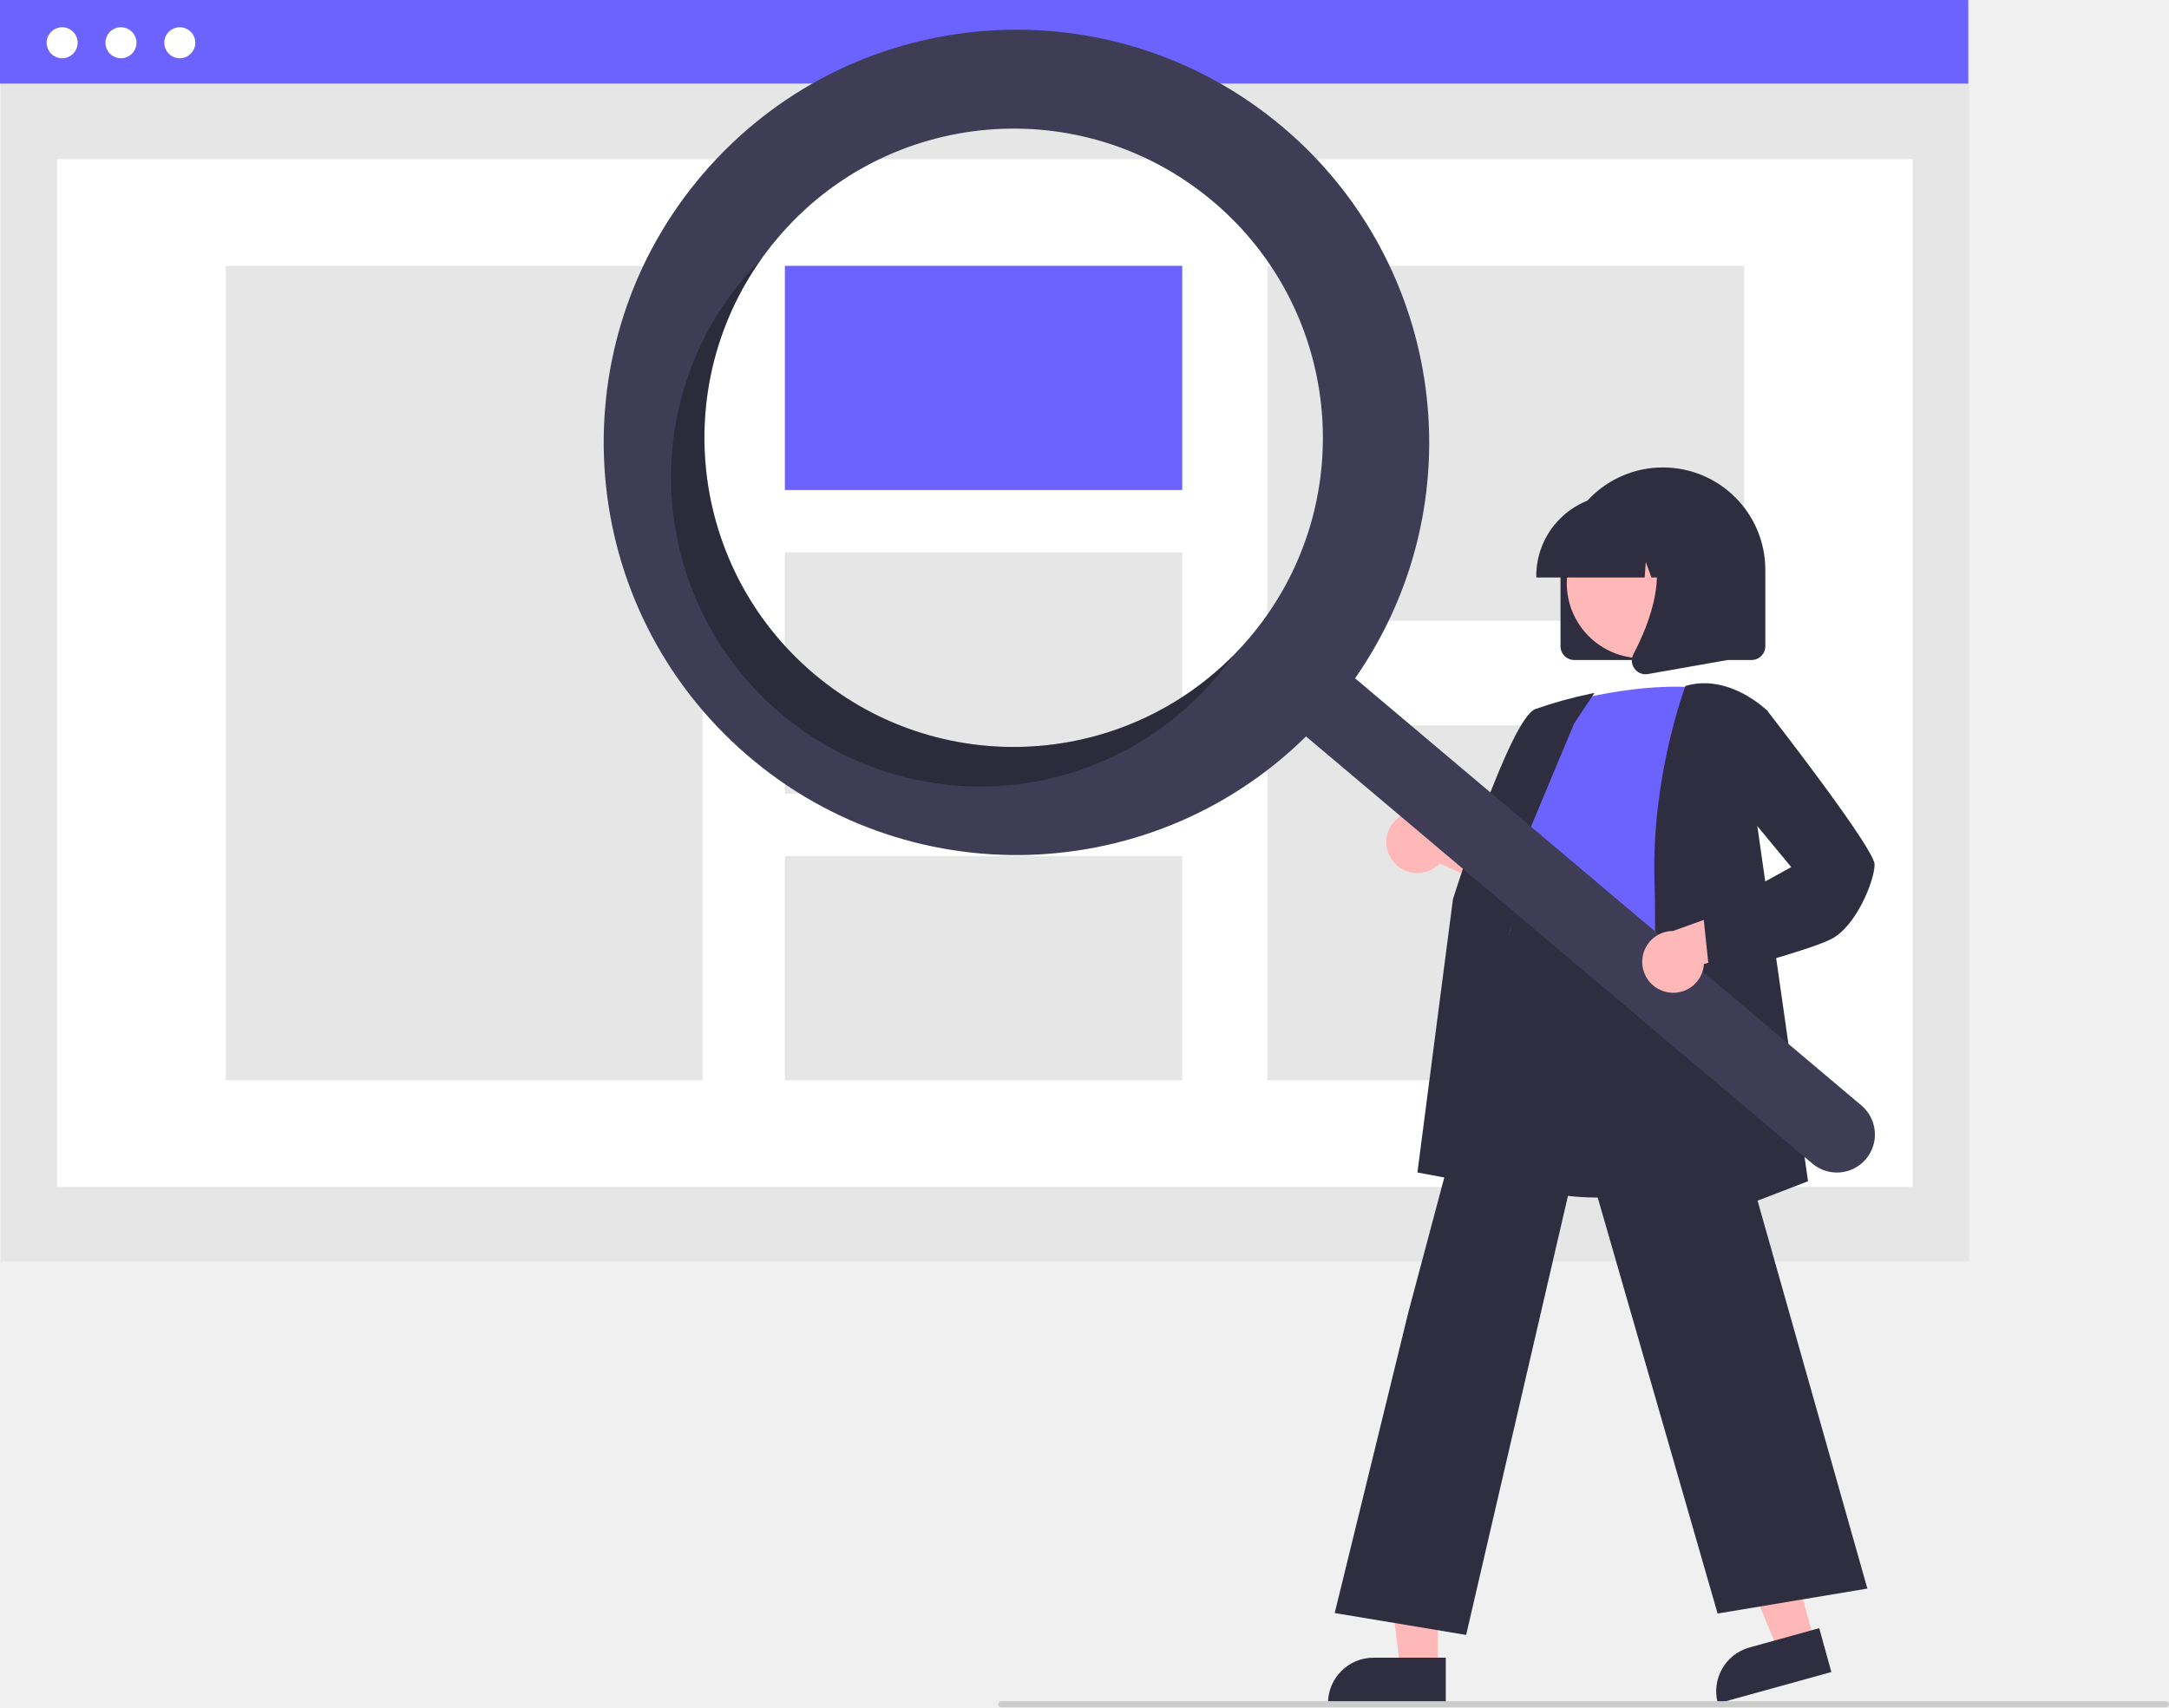
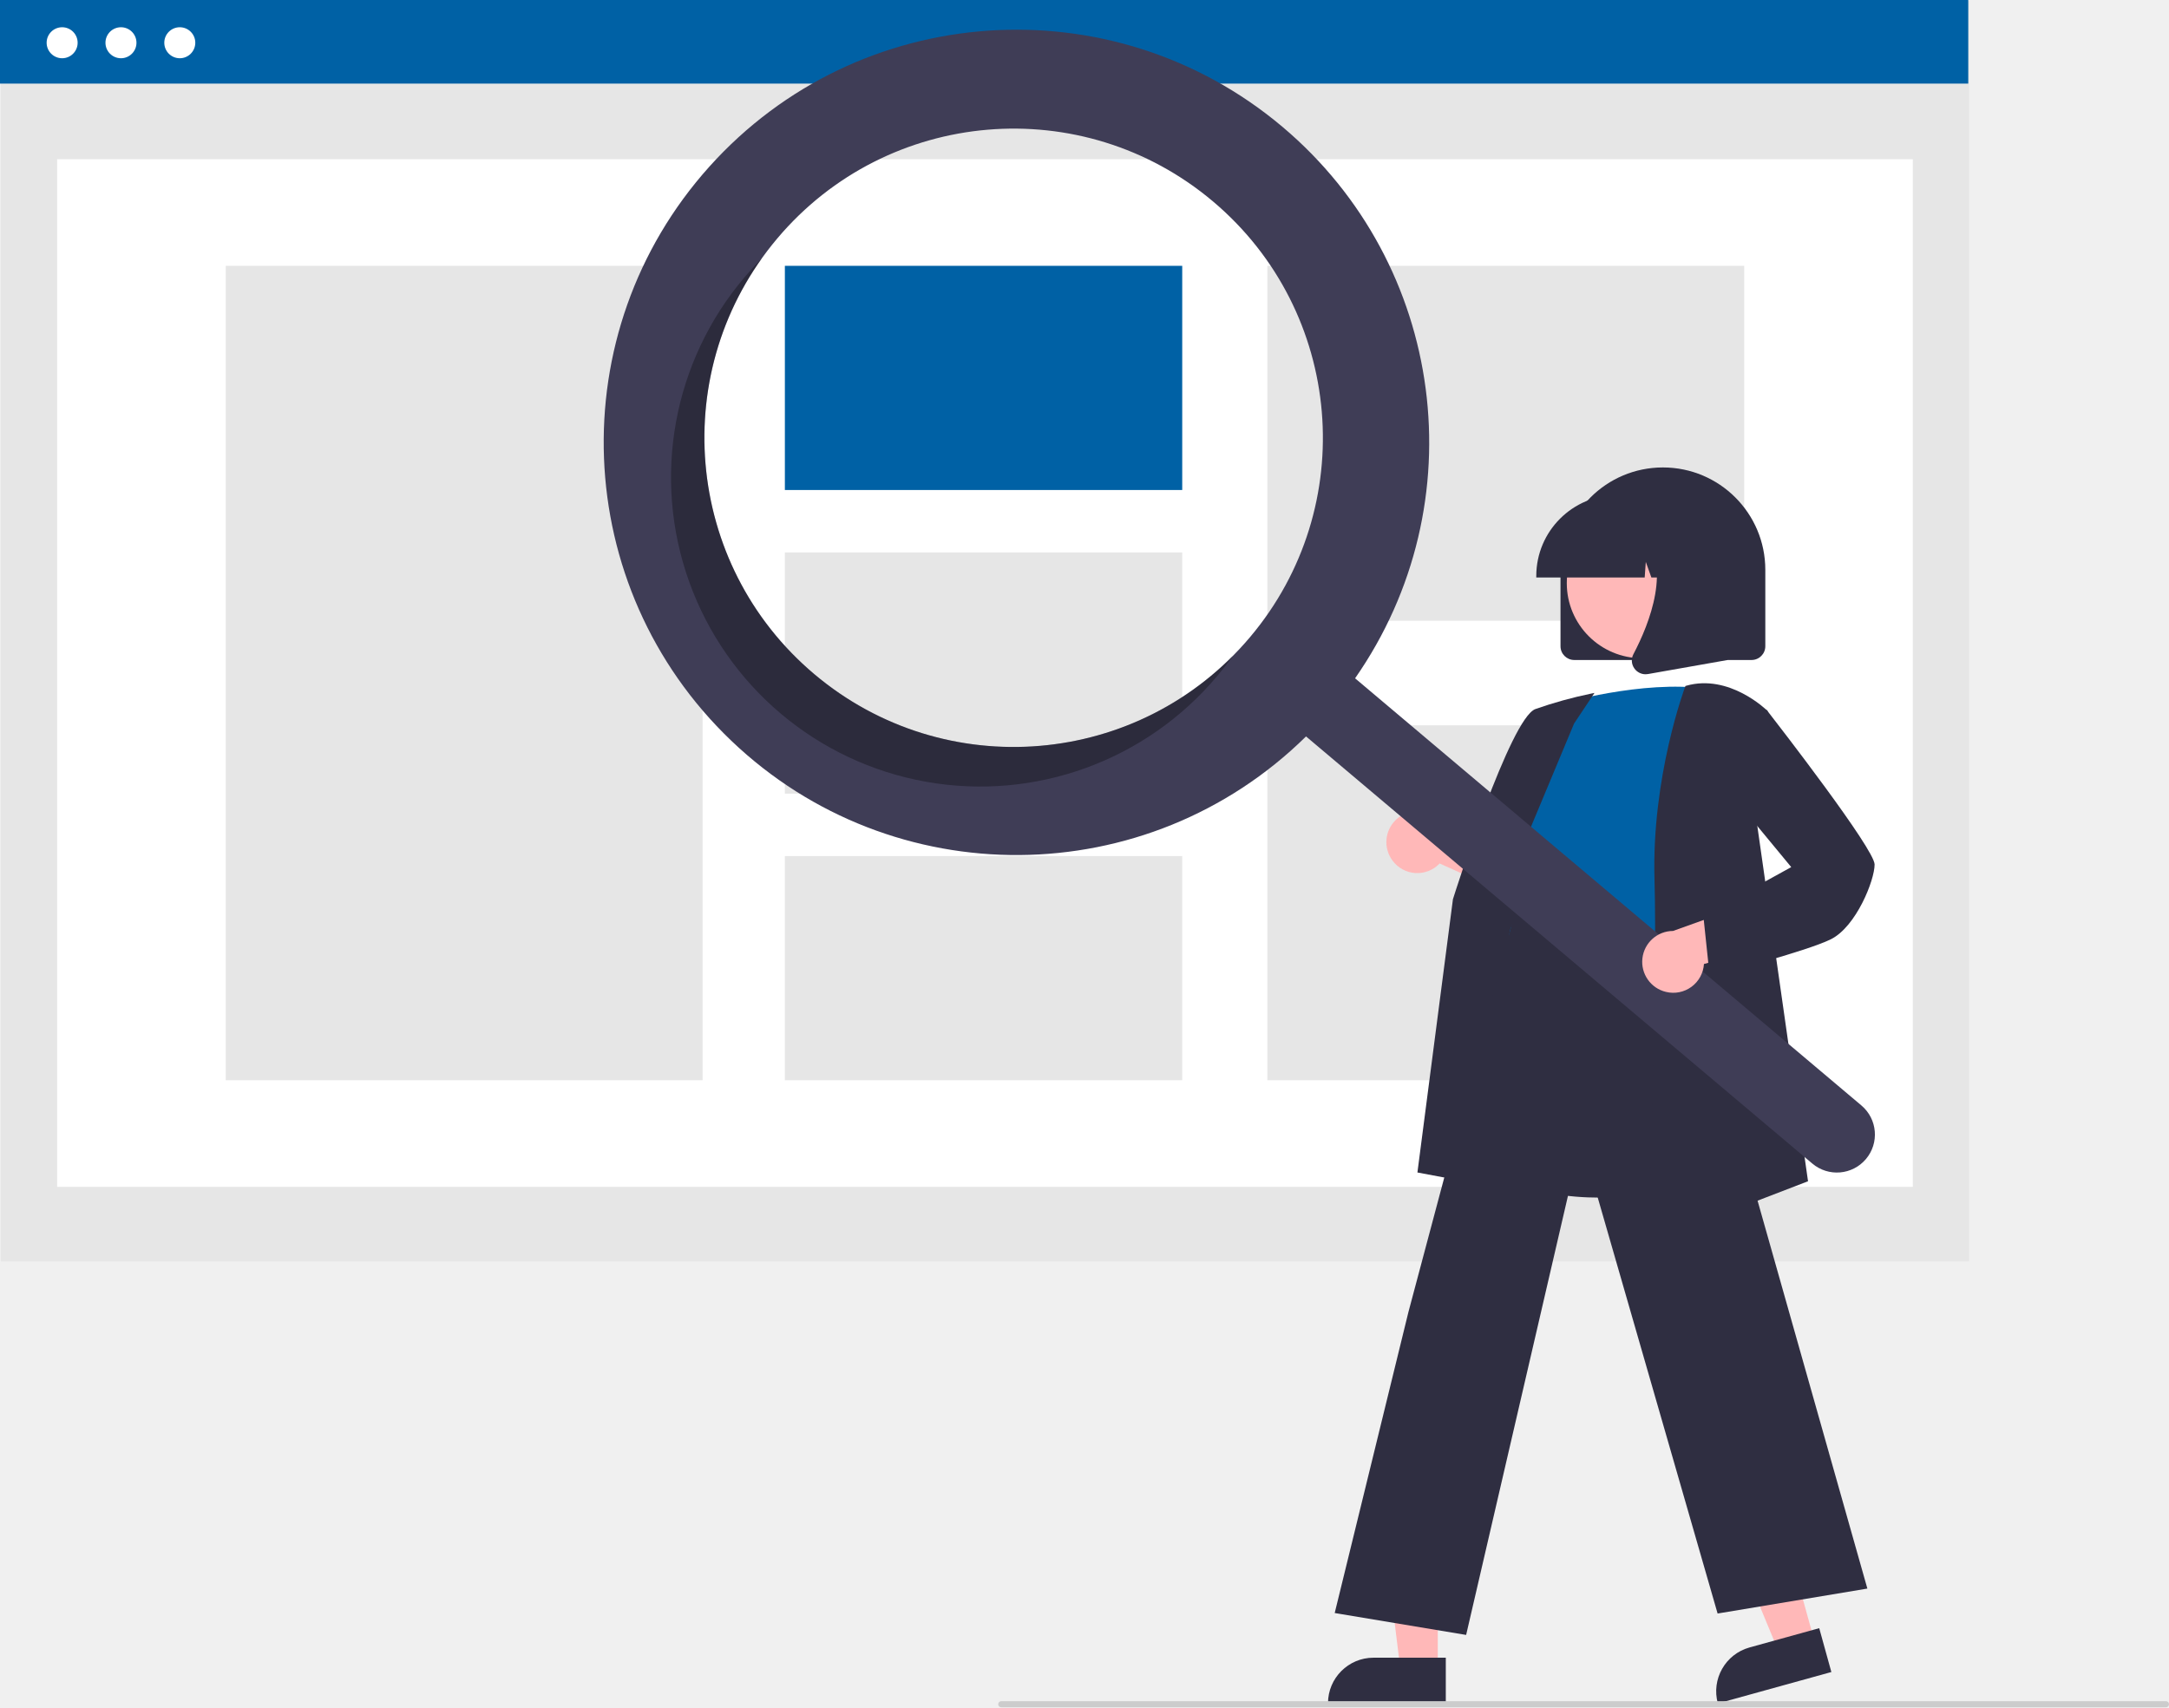
<svg xmlns="http://www.w3.org/2000/svg" data-name="Layer 1" width="709.533" height="558.594" viewBox="0 0 709.533 558.594">
  <rect x="0.275" y="0.365" width="643.862" height="412.358" fill="#e6e6e6" />
  <rect x="18.686" y="52.085" width="607.039" height="336.243" fill="#fff" />
-   <rect width="643.862" height="27.354" fill="#6c63ff" />
+   <rect width="643.862" height="27.354" fill="#0061a5" />
  <circle cx="20.327" cy="13.985" r="5.07" fill="#fff" />
  <circle cx="39.571" cy="13.985" r="5.07" fill="#fff" />
  <circle cx="58.814" cy="13.985" r="5.07" fill="#fff" />
  <rect x="73.844" y="86.973" width="155.981" height="266.467" fill="#e6e6e6" />
-   <rect x="256.75" y="86.973" width="129.984" height="73.348" fill="#6c63ff" />
+   <rect x="256.75" y="86.973" width="129.984" height="73.348" fill="#0061a5" />
  <rect x="256.75" y="180.747" width="129.984" height="78.919" fill="#e6e6e6" />
  <rect x="256.75" y="280.092" width="129.984" height="73.348" fill="#e6e6e6" />
  <rect x="414.587" y="86.973" width="155.981" height="116.125" fill="#e6e6e6" />
  <rect x="414.587" y="237.315" width="155.981" height="116.125" fill="#e6e6e6" />
  <path d="M755.712,382.143v-25a33.5,33.5,0,1,1,67,0v25a4.505,4.505,0,0,1-4.5,4.5h-58A4.505,4.505,0,0,1,755.712,382.143Z" transform="translate(-245.2337 -170.7031)" fill="#2f2e41" />
  <polygon points="593.514 536.786 581.698 540.056 563.462 496.038 580.901 491.212 593.514 536.786" fill="#ffb8b8" />
  <path d="M819.385,708.282h23.644a0,0,0,0,1,0,0v14.887a0,0,0,0,1,0,0H804.498a0,0,0,0,1,0,0v0A14.887,14.887,0,0,1,819.385,708.282Z" transform="translate(-406.293 74.94457) rotate(-15.46951)" fill="#2f2e41" />
  <polygon points="470.328 545.875 458.068 545.875 452.235 498.587 470.33 498.587 470.328 545.875" fill="#ffb8b8" />
  <path d="M449.311,542.372h23.644a0,0,0,0,1,0,0v14.887a0,0,0,0,1,0,0H434.424a0,0,0,0,1,0,0v0A14.887,14.887,0,0,1,449.311,542.372Z" fill="#2f2e41" />
  <path d="M700.778,452.301a10.056,10.056,0,0,0,15.392.917l32.59,14.658L745.796,449.545l-30.494-11.109a10.11,10.11,0,0,0-14.524,13.865Z" transform="translate(-245.2337 -170.7031)" fill="#ffb8b8" />
  <path d="M768.492,562.539c-10.239,0-20.839-1.525-29.749-6.062a38.416,38.416,0,0,1-19.709-23.565c-4.642-14.699,1.211-29.14,6.871-43.105,3.508-8.654,6.821-16.827,7.68-24.884l.3-2.86c1.339-12.848,2.495-23.943,8.897-28.105,3.318-2.157,7.78-2.28,13.641-.377l55.045,17.881-2.024,104.49-.334.112C808.823,556.161,789.418,562.539,768.492,562.539Z" transform="translate(-245.2337 -170.7031)" fill="#2f2e41" />
-   <path d="M755.462,401.051s27-8,48-5c0,0-12,66-8,88s-69.5,8.5-54.5-12.5l5-25s-10-10-1-22Z" transform="translate(-245.2337 -170.7031)" fill="#6c63ff" />
+   <path d="M755.462,401.051s27-8,48-5c0,0-12,66-8,88s-69.5,8.5-54.5-12.5l5-25s-10-10-1-22Z" transform="translate(-245.2337 -170.7031)" fill="#0061a5" />
  <path d="M742.182,560.558l-33.276-6.239,11.618-89.407c.781-2.496,18.778-59.143,26.952-62.208a139.517,139.517,0,0,1,18.166-5.047l1.184-.237-6.672,10.009-26.564,63.654Z" transform="translate(-245.2337 -170.7031)" fill="#2f2e41" />
  <path d="M724.843,705.622l-42.995-7.166,24.128-98.524,35.903-134.737.354,2.393c.028.178,3.382,17.78,53.151,9.97l.438-.068.121.426,60.152,212.538-48.99,8.165L762.422,543.551Z" transform="translate(-245.2337 -170.7031)" fill="#2f2e41" />
  <path d="M784.436,577.29l.027-.756c.03-.84,2.988-84.373,2-117.967-.991-33.709,9.922-62.901,10.032-63.192l.089-.234.241-.069c14.12-4.034,26.369,8.005,26.491,8.127l.172.172-4.021,33.176,17.216,120.642Z" transform="translate(-245.2337 -170.7031)" fill="#2f2e41" />
  <circle cx="537.095" cy="190.797" r="24.561" fill="#ffb8b8" />
  <path d="M747.787,359.143a26.53,26.53,0,0,1,26.5-26.5h5a26.53,26.53,0,0,1,26.5,26.5v.5H795.22l-3.604-10.092-.721,10.092h-5.461l-1.818-5.092-.364,5.092H747.787Z" transform="translate(-245.2337 -170.7031)" fill="#2f2e41" />
  <path d="M779.911,389.454a4.433,4.433,0,0,1-.352-4.707c5.299-10.078,12.717-28.7,2.87-40.185l-.708-.825h28.587V386.658l-25.969,4.582a4.596,4.596,0,0,1-.796.07A4.482,4.482,0,0,1,779.911,389.454Z" transform="translate(-245.2337 -170.7031)" fill="#2f2e41" />
  <path d="M664.814,212.249a135.02,135.02,0,1,0,7.655,199.403L838.087,551.4a12.442,12.442,0,0,0,16.066-19.003l-.018-.015L688.516,392.634A135.027,135.027,0,0,0,664.814,212.249ZM654.137,379.177a101.158,101.158,0,1,1-12.077-142.548l0,0A101.158,101.158,0,0,1,654.137,379.177Z" transform="translate(-245.2337 -170.7031)" fill="#3f3d56" />
  <path d="M511.589,391.254a101.163,101.163,0,0,1-17.166-135.989q-2.901,2.922-5.609,6.12A101.158,101.158,0,1,0,643.438,391.856q2.702-3.202,5.089-6.559A101.163,101.163,0,0,1,511.589,391.254Z" transform="translate(-245.2337 -170.7031)" opacity="0.3" style="isolation:isolate" />
  <path d="M790.214,495.239a10.056,10.056,0,0,0,12.424-9.133l34.433-9.557L823.074,464.346l-30.552,10.947A10.11,10.11,0,0,0,790.214,495.239Z" transform="translate(-245.2337 -170.7031)" fill="#ffb8b8" />
  <path d="M804.526,490.18,802.43,470.274l28.762-15.869-18.752-22.7L815.5,406.205l7.62-3.266.237.305c3.593,4.62,35.105,45.281,35.105,50.307,0,5.163-6.029,20.323-14.276,24.447-7.956,3.978-37.831,11.709-39.099,12.037Z" transform="translate(-245.2337 -170.7031)" fill="#2f2e41" />
  <path d="M953.766,729.297h-381a1,1,0,1,1,0-2h381a1,1,0,0,1,0,2Z" transform="translate(-245.2337 -170.7031)" fill="#ccc" />
</svg>
